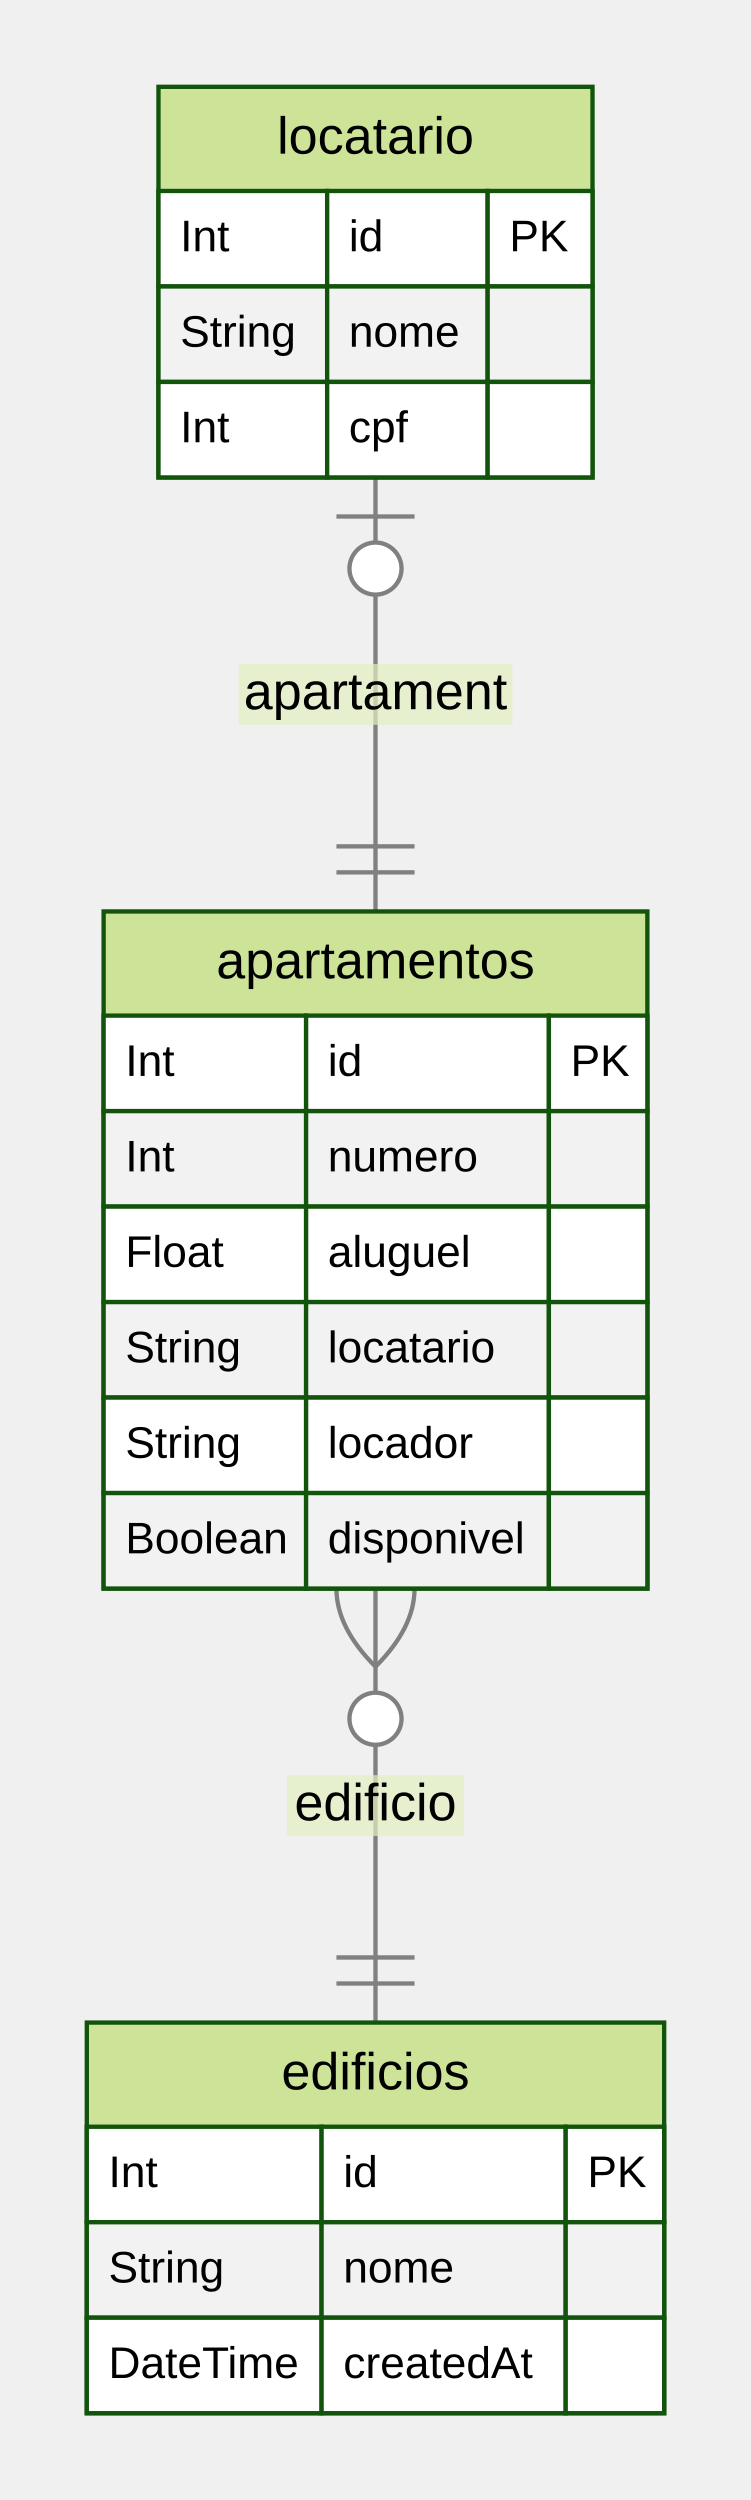
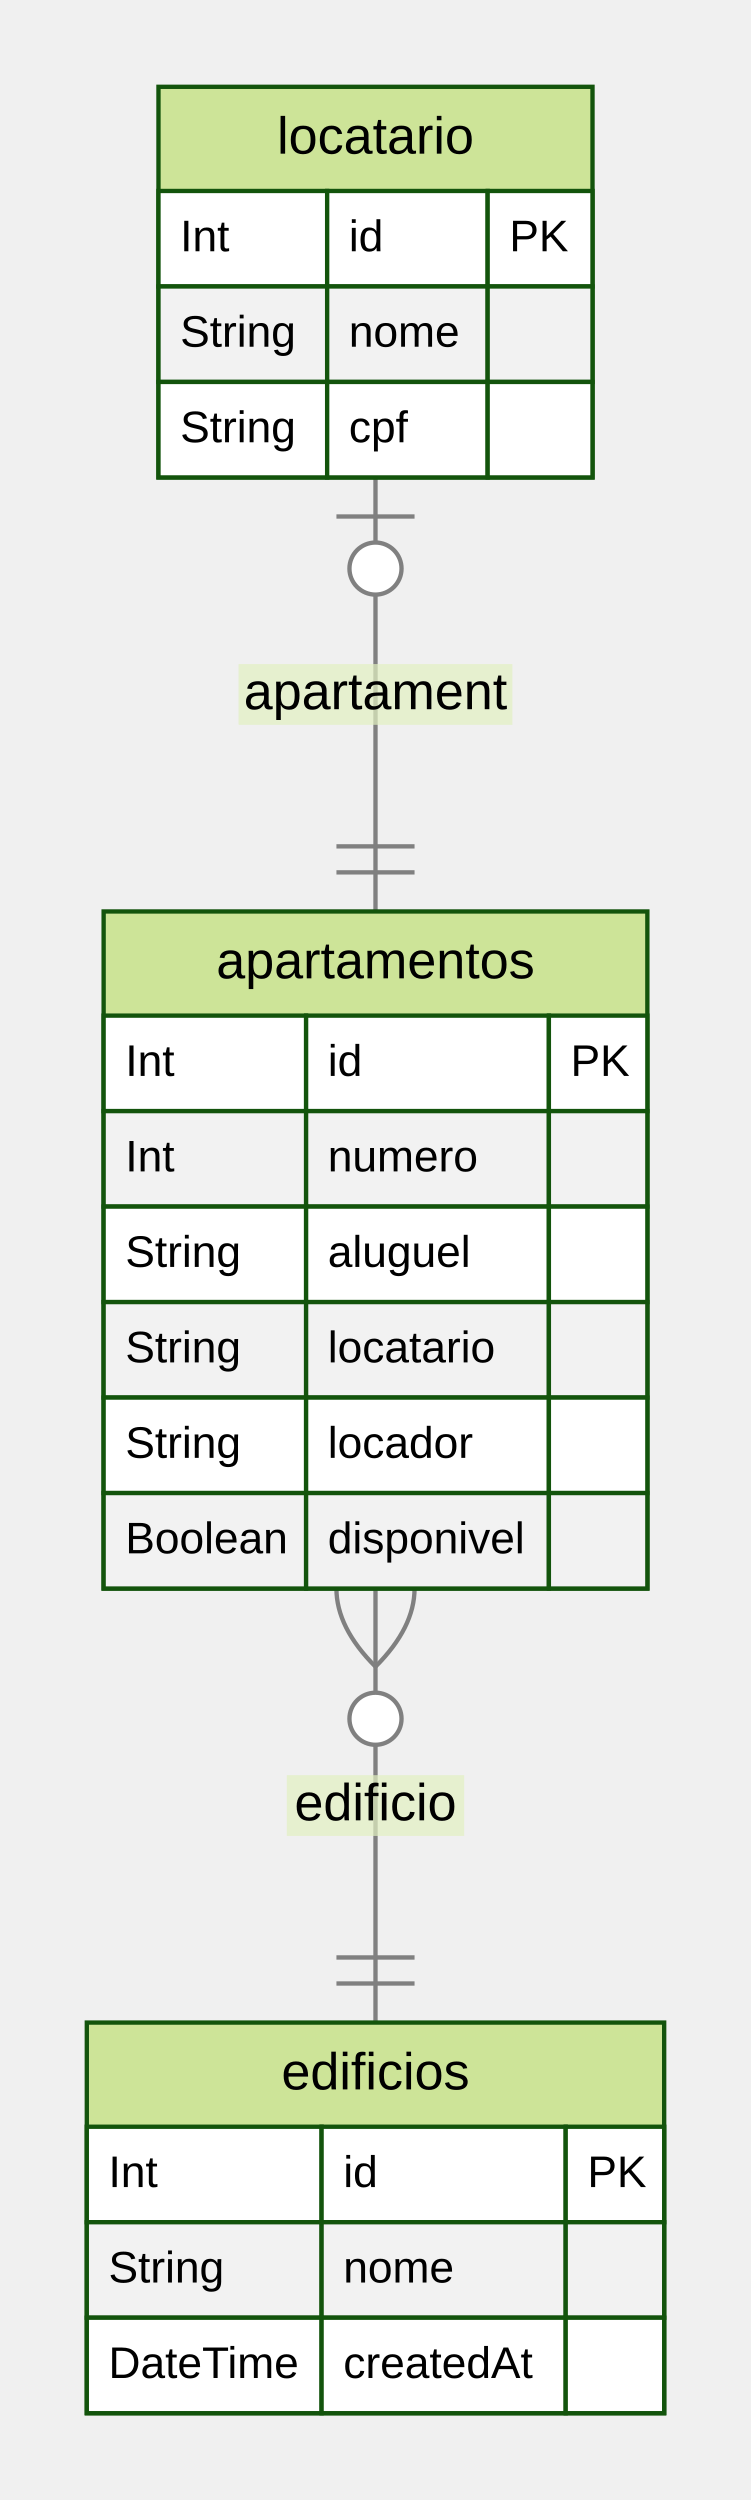
<svg xmlns="http://www.w3.org/2000/svg" aria-roledescription="er" role="graphics-document document" viewBox="0 0 173.026 576" style="max-width: 173.026px; background-color: white;" width="100%" id="mermaid-0">
  <style>#mermaid-0{font-family:"trebuchet ms",verdana,arial,sans-serif;font-size:16px;fill:#000000;}#mermaid-0 .error-icon{fill:#552222;}#mermaid-0 .error-text{fill:#552222;stroke:#552222;}#mermaid-0 .edge-thickness-normal{stroke-width:2px;}#mermaid-0 .edge-thickness-thick{stroke-width:3.5px;}#mermaid-0 .edge-pattern-solid{stroke-dasharray:0;}#mermaid-0 .edge-pattern-dashed{stroke-dasharray:3;}#mermaid-0 .edge-pattern-dotted{stroke-dasharray:2;}#mermaid-0 .marker{fill:#000000;stroke:#000000;}#mermaid-0 .marker.cross{stroke:#000000;}#mermaid-0 svg{font-family:"trebuchet ms",verdana,arial,sans-serif;font-size:16px;}#mermaid-0 .entityBox{fill:#cde498;stroke:#13540c;}#mermaid-0 .attributeBoxOdd{fill:#ffffff;stroke:#13540c;}#mermaid-0 .attributeBoxEven{fill:#f2f2f2;stroke:#13540c;}#mermaid-0 .relationshipLabelBox{fill:hsl(78.158, 58.462%, 84.51%);opacity:0.7;background-color:hsl(78.158, 58.462%, 84.51%);}#mermaid-0 .relationshipLabelBox rect{opacity:0.5;}#mermaid-0 .relationshipLine{stroke:#000000;}#mermaid-0 .entityTitleText{text-anchor:middle;font-size:18px;fill:#000000;}#mermaid-0 :root{--mermaid-font-family:"trebuchet ms",verdana,arial,sans-serif;}</style>
  <g />
  <defs>
    <marker orient="auto" markerHeight="18" markerWidth="18" refY="9" refX="0" id="ONLY_ONE_START">
      <path d="M9,0 L9,18 M15,0 L15,18" fill="none" stroke="gray" />
    </marker>
  </defs>
  <defs>
    <marker orient="auto" markerHeight="18" markerWidth="18" refY="9" refX="18" id="ONLY_ONE_END">
      <path d="M3,0 L3,18 M9,0 L9,18" fill="none" stroke="gray" />
    </marker>
  </defs>
  <defs>
    <marker orient="auto" markerHeight="18" markerWidth="30" refY="9" refX="0" id="ZERO_OR_ONE_START">
      <circle r="6" cy="9" cx="21" fill="white" stroke="gray" />
      <path d="M9,0 L9,18" fill="none" stroke="gray" />
    </marker>
  </defs>
  <defs>
    <marker orient="auto" markerHeight="18" markerWidth="30" refY="9" refX="30" id="ZERO_OR_ONE_END">
      <circle r="6" cy="9" cx="9" fill="white" stroke="gray" />
      <path d="M21,0 L21,18" fill="none" stroke="gray" />
    </marker>
  </defs>
  <defs>
    <marker orient="auto" markerHeight="36" markerWidth="45" refY="18" refX="18" id="ONE_OR_MORE_START">
      <path d="M0,18 Q 18,0 36,18 Q 18,36 0,18 M42,9 L42,27" fill="none" stroke="gray" />
    </marker>
  </defs>
  <defs>
    <marker orient="auto" markerHeight="36" markerWidth="45" refY="18" refX="27" id="ONE_OR_MORE_END">
      <path d="M3,9 L3,27 M9,18 Q27,0 45,18 Q27,36 9,18" fill="none" stroke="gray" />
    </marker>
  </defs>
  <defs>
    <marker orient="auto" markerHeight="36" markerWidth="57" refY="18" refX="18" id="ZERO_OR_MORE_START">
      <circle r="6" cy="18" cx="48" fill="white" stroke="gray" />
      <path d="M0,18 Q18,0 36,18 Q18,36 0,18" fill="none" stroke="gray" />
    </marker>
  </defs>
  <defs>
    <marker orient="auto" markerHeight="36" markerWidth="57" refY="18" refX="39" id="ZERO_OR_MORE_END">
      <circle r="6" cy="18" cx="9" fill="white" stroke="gray" />
      <path d="M21,18 Q39,0 57,18 Q39,36 21,18" fill="none" stroke="gray" />
    </marker>
  </defs>
  <path style="stroke: gray; fill: none;" marker-start="url(#ZERO_OR_MORE_START)" marker-end="url(#ONLY_ONE_END)" d="M86.513,366L86.513,374.333C86.513,382.667,86.513,399.333,86.513,416C86.513,432.667,86.513,449.333,86.513,457.667L86.513,466" class="er relationshipLine" />
  <path style="stroke: gray; fill: none;" marker-start="url(#ZERO_OR_ONE_START)" marker-end="url(#ONLY_ONE_END)" d="M86.513,110L86.513,118.333C86.513,126.667,86.513,143.333,86.513,160C86.513,176.667,86.513,193.333,86.513,201.667L86.513,210" class="er relationshipLine" />
  <g transform="translate(20,466 )" id="entity-edificios-5210e23c-fb85-5302-9f8c-b56d904fdba4">
    <rect height="90" width="133.026" y="0" x="0" class="er entityBox" />
    <text style="dominant-baseline: middle; text-anchor: middle; font-size: 12px;" transform="translate(66.51321,12)" y="0" x="0" id="text-entity-edificios-5210e23c-fb85-5302-9f8c-b56d904fdba4" class="er entityLabel">edificios</text>
    <rect height="22" width="54.096" y="24" x="0" class="er attributeBoxOdd" />
    <text style="dominant-baseline: middle; font-size: 10.2px;" transform="translate(5,35)" y="0" x="0" id="text-entity-edificios-5210e23c-fb85-5302-9f8c-b56d904fdba4-attr-1-type" class="er entityLabel">Int</text>
    <rect height="22" width="56.243" y="24" x="54.096" class="er attributeBoxOdd" />
    <text style="dominant-baseline: middle; font-size: 10.2px;" transform="translate(59.09555,35)" y="0" x="0" id="text-entity-edificios-5210e23c-fb85-5302-9f8c-b56d904fdba4-attr-1-name" class="er entityLabel">id</text>
    <rect height="22" width="22.688" y="24" x="110.339" class="er attributeBoxOdd" />
    <text style="dominant-baseline: middle; font-size: 10.2px;" transform="translate(115.3387,35)" y="0" x="0" id="text-entity-edificios-5210e23c-fb85-5302-9f8c-b56d904fdba4-attr-1-key" class="er entityLabel">PK</text>
    <rect height="22" width="54.096" y="46" x="0" class="er attributeBoxEven" />
    <text style="dominant-baseline: middle; font-size: 10.2px;" transform="translate(5,57)" y="0" x="0" id="text-entity-edificios-5210e23c-fb85-5302-9f8c-b56d904fdba4-attr-2-type" class="er entityLabel">String</text>
    <rect height="22" width="56.243" y="46" x="54.096" class="er attributeBoxEven" />
    <text style="dominant-baseline: middle; font-size: 10.2px;" transform="translate(59.09555,57)" y="0" x="0" id="text-entity-edificios-5210e23c-fb85-5302-9f8c-b56d904fdba4-attr-2-name" class="er entityLabel">nome</text>
    <rect height="22" width="22.688" y="46" x="110.339" class="er attributeBoxEven" />
    <text style="dominant-baseline: middle; font-size: 10.2px;" transform="translate(115.3387,57)" y="0" x="0" id="text-entity-edificios-5210e23c-fb85-5302-9f8c-b56d904fdba4-attr-2-key" class="er entityLabel" />
    <rect height="22" width="54.096" y="68" x="0" class="er attributeBoxOdd" />
    <text style="dominant-baseline: middle; font-size: 10.2px;" transform="translate(5,79)" y="0" x="0" id="text-entity-edificios-5210e23c-fb85-5302-9f8c-b56d904fdba4-attr-3-type" class="er entityLabel">DateTime</text>
    <rect height="22" width="56.243" y="68" x="54.096" class="er attributeBoxOdd" />
    <text style="dominant-baseline: middle; font-size: 10.2px;" transform="translate(59.09555,79)" y="0" x="0" id="text-entity-edificios-5210e23c-fb85-5302-9f8c-b56d904fdba4-attr-3-name" class="er entityLabel">createdAt</text>
    <rect height="22" width="22.688" y="68" x="110.339" class="er attributeBoxOdd" />
    <text style="dominant-baseline: middle; font-size: 10.2px;" transform="translate(115.3387,79)" y="0" x="0" id="text-entity-edificios-5210e23c-fb85-5302-9f8c-b56d904fdba4-attr-3-key" class="er entityLabel" />
  </g>
  <g transform="translate(23.87575,210 )" id="entity-apartamentos-c41dcd2d-5ee1-5c34-9c1b-cc426cae25f1">
    <rect height="156" width="125.275" y="0" x="0" class="er entityBox" />
    <text style="dominant-baseline: middle; text-anchor: middle; font-size: 12px;" transform="translate(62.63747,12)" y="0" x="0" id="text-entity-apartamentos-c41dcd2d-5ee1-5c34-9c1b-cc426cae25f1" class="er entityLabel">apartamentos</text>
    <rect height="22" width="46.65" y="24" x="0" class="er attributeBoxOdd" />
    <text style="dominant-baseline: middle; font-size: 10.2px;" transform="translate(5,35)" y="0" x="0" id="text-entity-apartamentos-c41dcd2d-5ee1-5c34-9c1b-cc426cae25f1-attr-1-type" class="er entityLabel">Int</text>
    <rect height="22" width="55.938" y="24" x="46.65" class="er attributeBoxOdd" />
    <text style="dominant-baseline: middle; font-size: 10.2px;" transform="translate(51.64975,35)" y="0" x="0" id="text-entity-apartamentos-c41dcd2d-5ee1-5c34-9c1b-cc426cae25f1-attr-1-name" class="er entityLabel">id</text>
    <rect height="22" width="22.688" y="24" x="102.587" class="er attributeBoxOdd" />
    <text style="dominant-baseline: middle; font-size: 10.2px;" transform="translate(107.5872,35)" y="0" x="0" id="text-entity-apartamentos-c41dcd2d-5ee1-5c34-9c1b-cc426cae25f1-attr-1-key" class="er entityLabel">PK</text>
    <rect height="22" width="46.65" y="46" x="0" class="er attributeBoxEven" />
    <text style="dominant-baseline: middle; font-size: 10.2px;" transform="translate(5,57)" y="0" x="0" id="text-entity-apartamentos-c41dcd2d-5ee1-5c34-9c1b-cc426cae25f1-attr-2-type" class="er entityLabel">Int</text>
    <rect height="22" width="55.938" y="46" x="46.65" class="er attributeBoxEven" />
    <text style="dominant-baseline: middle; font-size: 10.2px;" transform="translate(51.64975,57)" y="0" x="0" id="text-entity-apartamentos-c41dcd2d-5ee1-5c34-9c1b-cc426cae25f1-attr-2-name" class="er entityLabel">numero</text>
    <rect height="22" width="22.688" y="46" x="102.587" class="er attributeBoxEven" />
    <text style="dominant-baseline: middle; font-size: 10.2px;" transform="translate(107.5872,57)" y="0" x="0" id="text-entity-apartamentos-c41dcd2d-5ee1-5c34-9c1b-cc426cae25f1-attr-2-key" class="er entityLabel" />
    <rect height="22" width="46.65" y="68" x="0" class="er attributeBoxOdd" />
-     <text style="dominant-baseline: middle; font-size: 10.2px;" transform="translate(5,79)" y="0" x="0" id="text-entity-apartamentos-c41dcd2d-5ee1-5c34-9c1b-cc426cae25f1-attr-3-type" class="er entityLabel">Float</text>
+     <text style="dominant-baseline: middle; font-size: 10.2px;" transform="translate(5,79)" y="0" x="0" id="text-entity-apartamentos-c41dcd2d-5ee1-5c34-9c1b-cc426cae25f1-attr-3-type" class="er entityLabel">String</text>
    <rect height="22" width="55.938" y="68" x="46.65" class="er attributeBoxOdd" />
    <text style="dominant-baseline: middle; font-size: 10.2px;" transform="translate(51.64975,79)" y="0" x="0" id="text-entity-apartamentos-c41dcd2d-5ee1-5c34-9c1b-cc426cae25f1-attr-3-name" class="er entityLabel">aluguel</text>
    <rect height="22" width="22.688" y="68" x="102.587" class="er attributeBoxOdd" />
    <text style="dominant-baseline: middle; font-size: 10.2px;" transform="translate(107.5872,79)" y="0" x="0" id="text-entity-apartamentos-c41dcd2d-5ee1-5c34-9c1b-cc426cae25f1-attr-3-key" class="er entityLabel" />
    <rect height="22" width="46.65" y="90" x="0" class="er attributeBoxEven" />
    <text style="dominant-baseline: middle; font-size: 10.2px;" transform="translate(5,101)" y="0" x="0" id="text-entity-apartamentos-c41dcd2d-5ee1-5c34-9c1b-cc426cae25f1-attr-4-type" class="er entityLabel">String</text>
    <rect height="22" width="55.938" y="90" x="46.65" class="er attributeBoxEven" />
    <text style="dominant-baseline: middle; font-size: 10.2px;" transform="translate(51.64975,101)" y="0" x="0" id="text-entity-apartamentos-c41dcd2d-5ee1-5c34-9c1b-cc426cae25f1-attr-4-name" class="er entityLabel">locatario</text>
    <rect height="22" width="22.688" y="90" x="102.587" class="er attributeBoxEven" />
    <text style="dominant-baseline: middle; font-size: 10.2px;" transform="translate(107.5872,101)" y="0" x="0" id="text-entity-apartamentos-c41dcd2d-5ee1-5c34-9c1b-cc426cae25f1-attr-4-key" class="er entityLabel" />
    <rect height="22" width="46.65" y="112" x="0" class="er attributeBoxOdd" />
    <text style="dominant-baseline: middle; font-size: 10.2px;" transform="translate(5,123)" y="0" x="0" id="text-entity-apartamentos-c41dcd2d-5ee1-5c34-9c1b-cc426cae25f1-attr-5-type" class="er entityLabel">String</text>
    <rect height="22" width="55.938" y="112" x="46.65" class="er attributeBoxOdd" />
    <text style="dominant-baseline: middle; font-size: 10.2px;" transform="translate(51.64975,123)" y="0" x="0" id="text-entity-apartamentos-c41dcd2d-5ee1-5c34-9c1b-cc426cae25f1-attr-5-name" class="er entityLabel">locador</text>
    <rect height="22" width="22.688" y="112" x="102.587" class="er attributeBoxOdd" />
    <text style="dominant-baseline: middle; font-size: 10.2px;" transform="translate(107.5872,123)" y="0" x="0" id="text-entity-apartamentos-c41dcd2d-5ee1-5c34-9c1b-cc426cae25f1-attr-5-key" class="er entityLabel" />
    <rect height="22" width="46.65" y="134" x="0" class="er attributeBoxEven" />
    <text style="dominant-baseline: middle; font-size: 10.2px;" transform="translate(5,145)" y="0" x="0" id="text-entity-apartamentos-c41dcd2d-5ee1-5c34-9c1b-cc426cae25f1-attr-6-type" class="er entityLabel">Boolean</text>
    <rect height="22" width="55.938" y="134" x="46.65" class="er attributeBoxEven" />
    <text style="dominant-baseline: middle; font-size: 10.2px;" transform="translate(51.64975,145)" y="0" x="0" id="text-entity-apartamentos-c41dcd2d-5ee1-5c34-9c1b-cc426cae25f1-attr-6-name" class="er entityLabel">disponivel</text>
    <rect height="22" width="22.688" y="134" x="102.587" class="er attributeBoxEven" />
    <text style="dominant-baseline: middle; font-size: 10.2px;" transform="translate(107.5872,145)" y="0" x="0" id="text-entity-apartamentos-c41dcd2d-5ee1-5c34-9c1b-cc426cae25f1-attr-6-key" class="er entityLabel" />
  </g>
  <g transform="translate(36.51321,20 )" id="entity-locatario-2beecf73-5220-5d6b-964a-26ec7bf99f01">
    <rect height="90" width="100" y="0" x="0" class="er entityBox" />
    <text style="dominant-baseline: middle; text-anchor: middle; font-size: 12px;" transform="translate(50,12)" y="0" x="0" id="text-entity-locatario-2beecf73-5220-5d6b-964a-26ec7bf99f01" class="er entityLabel">locatario</text>
    <rect height="22" width="38.864" y="24" x="0" class="er attributeBoxOdd" />
    <text style="dominant-baseline: middle; font-size: 10.2px;" transform="translate(5,35)" y="0" x="0" id="text-entity-locatario-2beecf73-5220-5d6b-964a-26ec7bf99f01-attr-1-type" class="er entityLabel">Int</text>
    <rect height="22" width="36.981" y="24" x="38.864" class="er attributeBoxOdd" />
    <text style="dominant-baseline: middle; font-size: 10.2px;" transform="translate(43.86366,35)" y="0" x="0" id="text-entity-locatario-2beecf73-5220-5d6b-964a-26ec7bf99f01-attr-1-name" class="er entityLabel">id</text>
    <rect height="22" width="24.155" y="24" x="75.845" class="er attributeBoxOdd" />
    <text style="dominant-baseline: middle; font-size: 10.2px;" transform="translate(80.84472,35)" y="0" x="0" id="text-entity-locatario-2beecf73-5220-5d6b-964a-26ec7bf99f01-attr-1-key" class="er entityLabel">PK</text>
    <rect height="22" width="38.864" y="46" x="0" class="er attributeBoxEven" />
    <text style="dominant-baseline: middle; font-size: 10.2px;" transform="translate(5,57)" y="0" x="0" id="text-entity-locatario-2beecf73-5220-5d6b-964a-26ec7bf99f01-attr-2-type" class="er entityLabel">String</text>
    <rect height="22" width="36.981" y="46" x="38.864" class="er attributeBoxEven" />
    <text style="dominant-baseline: middle; font-size: 10.2px;" transform="translate(43.86366,57)" y="0" x="0" id="text-entity-locatario-2beecf73-5220-5d6b-964a-26ec7bf99f01-attr-2-name" class="er entityLabel">nome</text>
    <rect height="22" width="24.155" y="46" x="75.845" class="er attributeBoxEven" />
    <text style="dominant-baseline: middle; font-size: 10.2px;" transform="translate(80.84472,57)" y="0" x="0" id="text-entity-locatario-2beecf73-5220-5d6b-964a-26ec7bf99f01-attr-2-key" class="er entityLabel" />
    <rect height="22" width="38.864" y="68" x="0" class="er attributeBoxOdd" />
-     <text style="dominant-baseline: middle; font-size: 10.2px;" transform="translate(5,79)" y="0" x="0" id="text-entity-locatario-2beecf73-5220-5d6b-964a-26ec7bf99f01-attr-3-type" class="er entityLabel">Int</text>
+     <text style="dominant-baseline: middle; font-size: 10.2px;" transform="translate(5,79)" y="0" x="0" id="text-entity-locatario-2beecf73-5220-5d6b-964a-26ec7bf99f01-attr-3-type" class="er entityLabel">String</text>
    <rect height="22" width="36.981" y="68" x="38.864" class="er attributeBoxOdd" />
    <text style="dominant-baseline: middle; font-size: 10.2px;" transform="translate(43.86366,79)" y="0" x="0" id="text-entity-locatario-2beecf73-5220-5d6b-964a-26ec7bf99f01-attr-3-name" class="er entityLabel">cpf</text>
    <rect height="22" width="24.155" y="68" x="75.845" class="er attributeBoxOdd" />
    <text style="dominant-baseline: middle; font-size: 10.2px;" transform="translate(80.84472,79)" y="0" x="0" id="text-entity-locatario-2beecf73-5220-5d6b-964a-26ec7bf99f01-attr-3-key" class="er entityLabel" />
  </g>
  <rect height="14" width="40.873" y="409" x="66.077" class="er relationshipLabelBox" />
  <text style="text-anchor: middle; dominant-baseline: middle; font-size: 12px;" y="416" x="86.513" id="rel1" class="er relationshipLabel">edificio</text>
  <rect height="14" width="63.084" y="153" x="54.971" class="er relationshipLabelBox" />
  <text style="text-anchor: middle; dominant-baseline: middle; font-size: 12px;" y="160" x="86.513" id="rel2" class="er relationshipLabel">apartament</text>
</svg>
